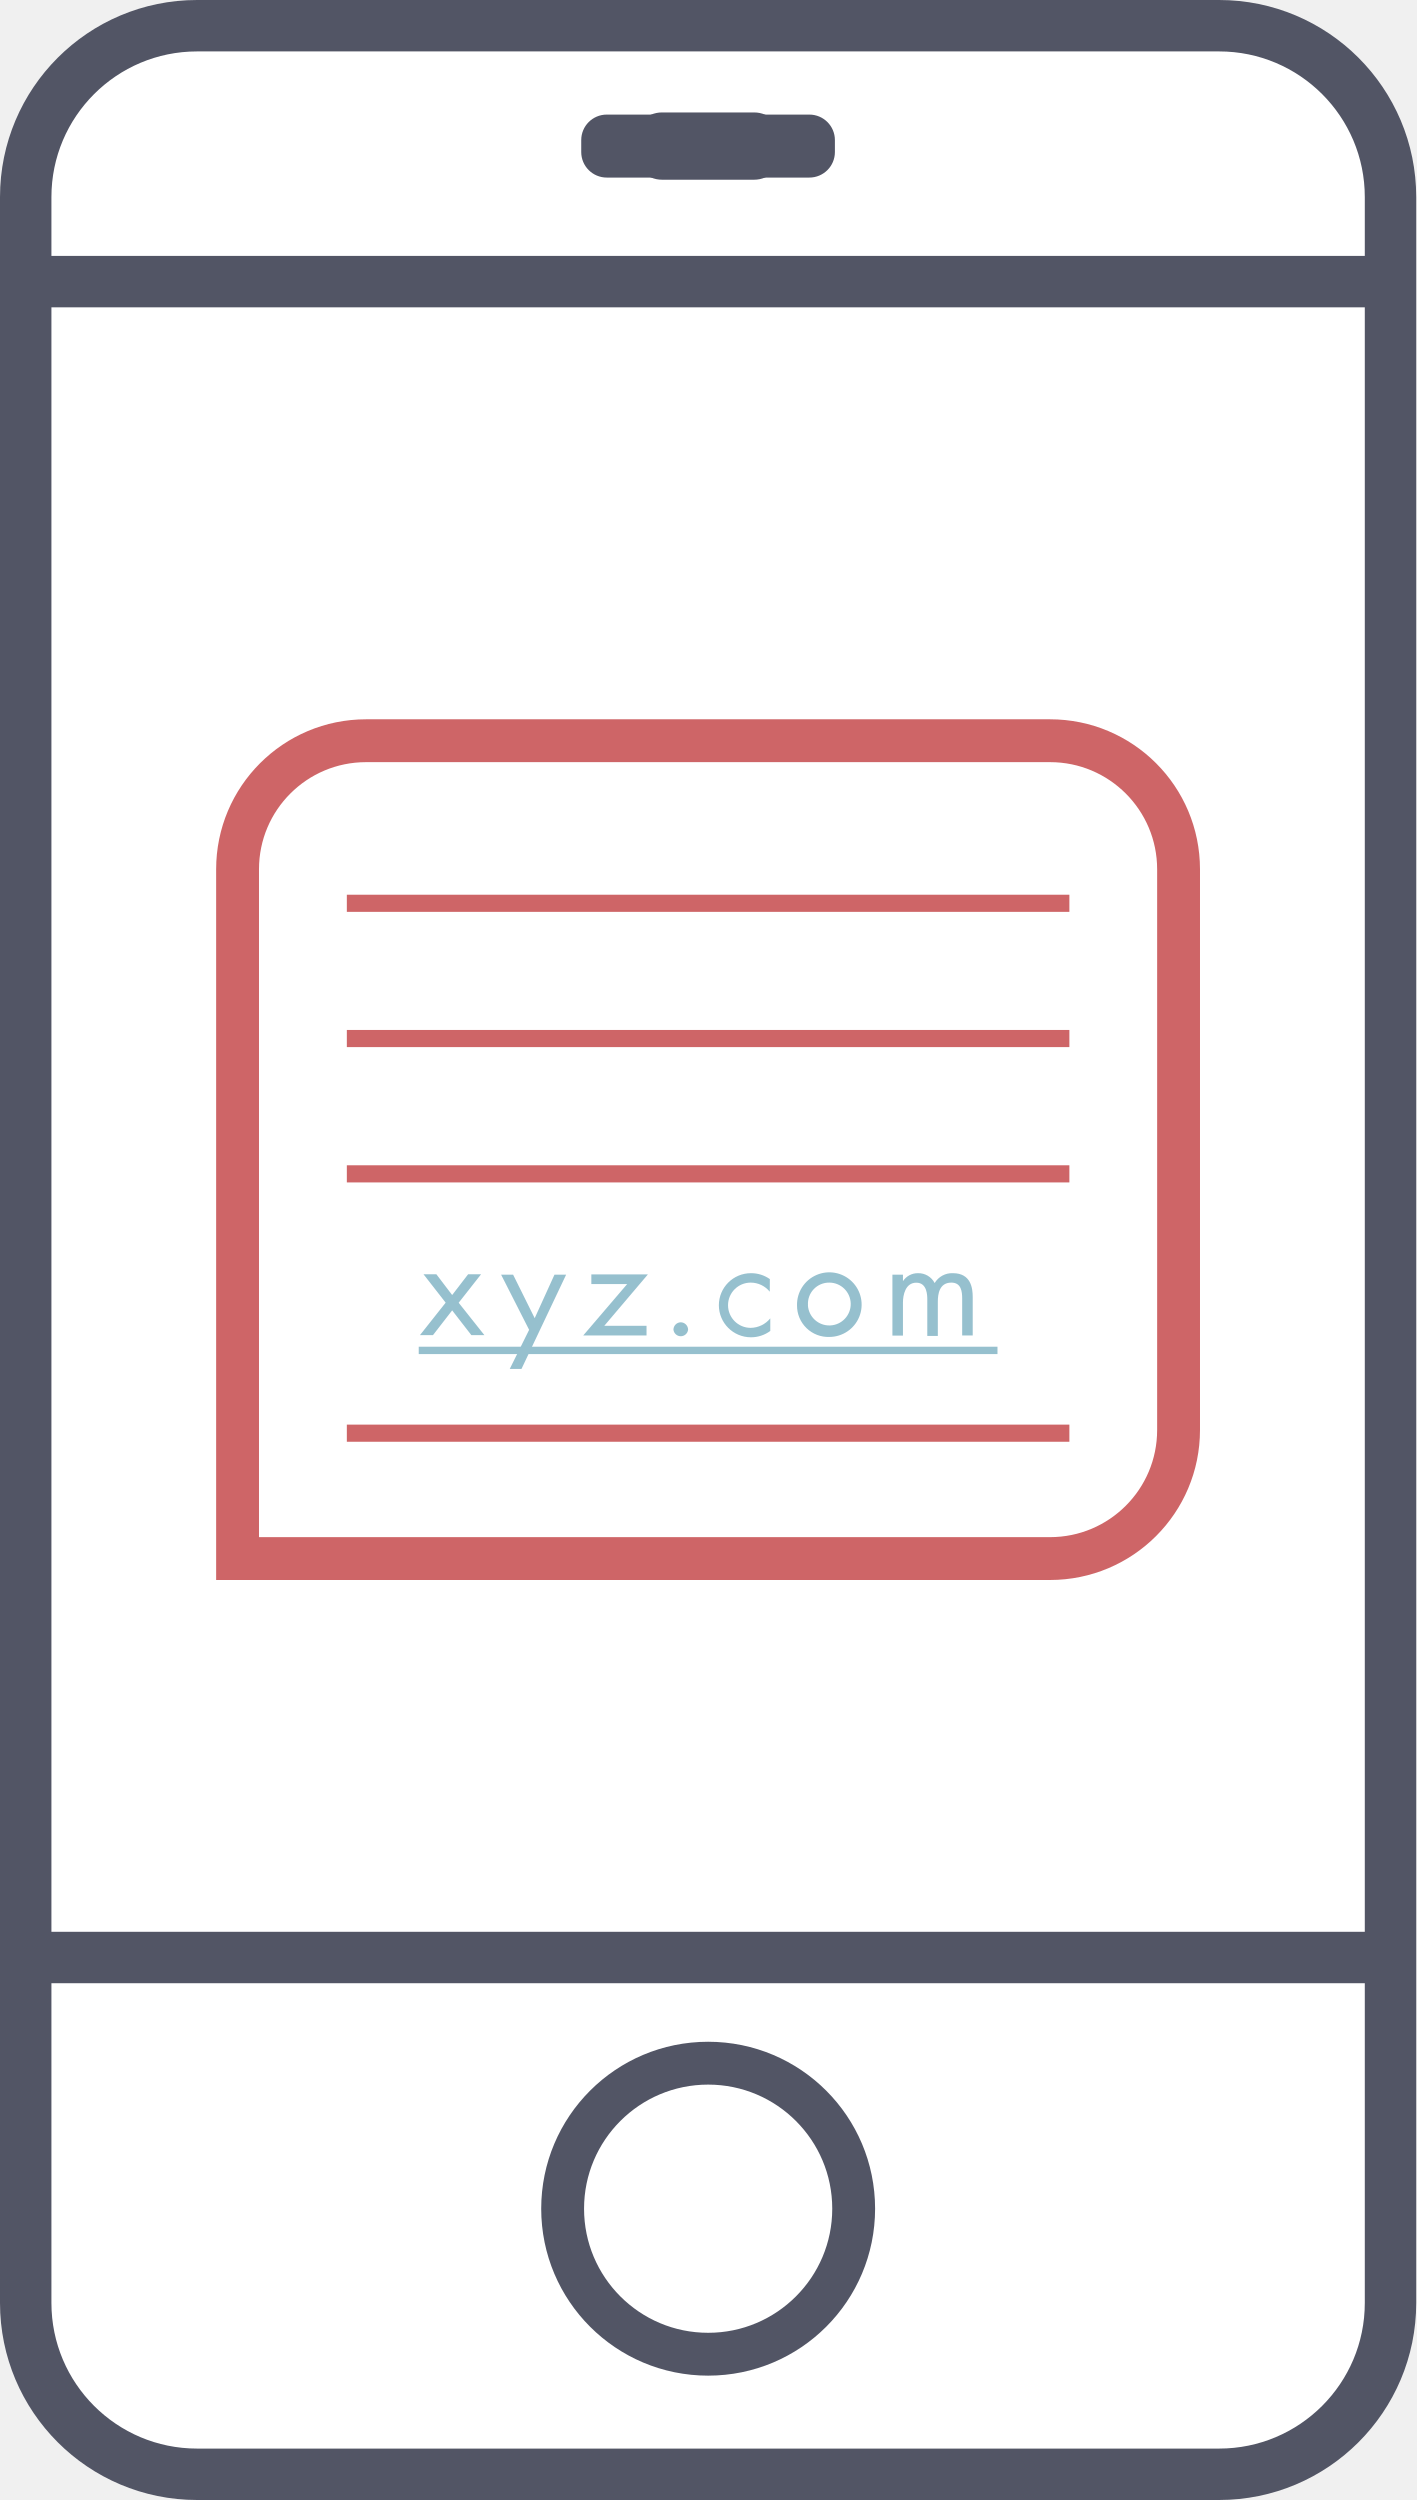
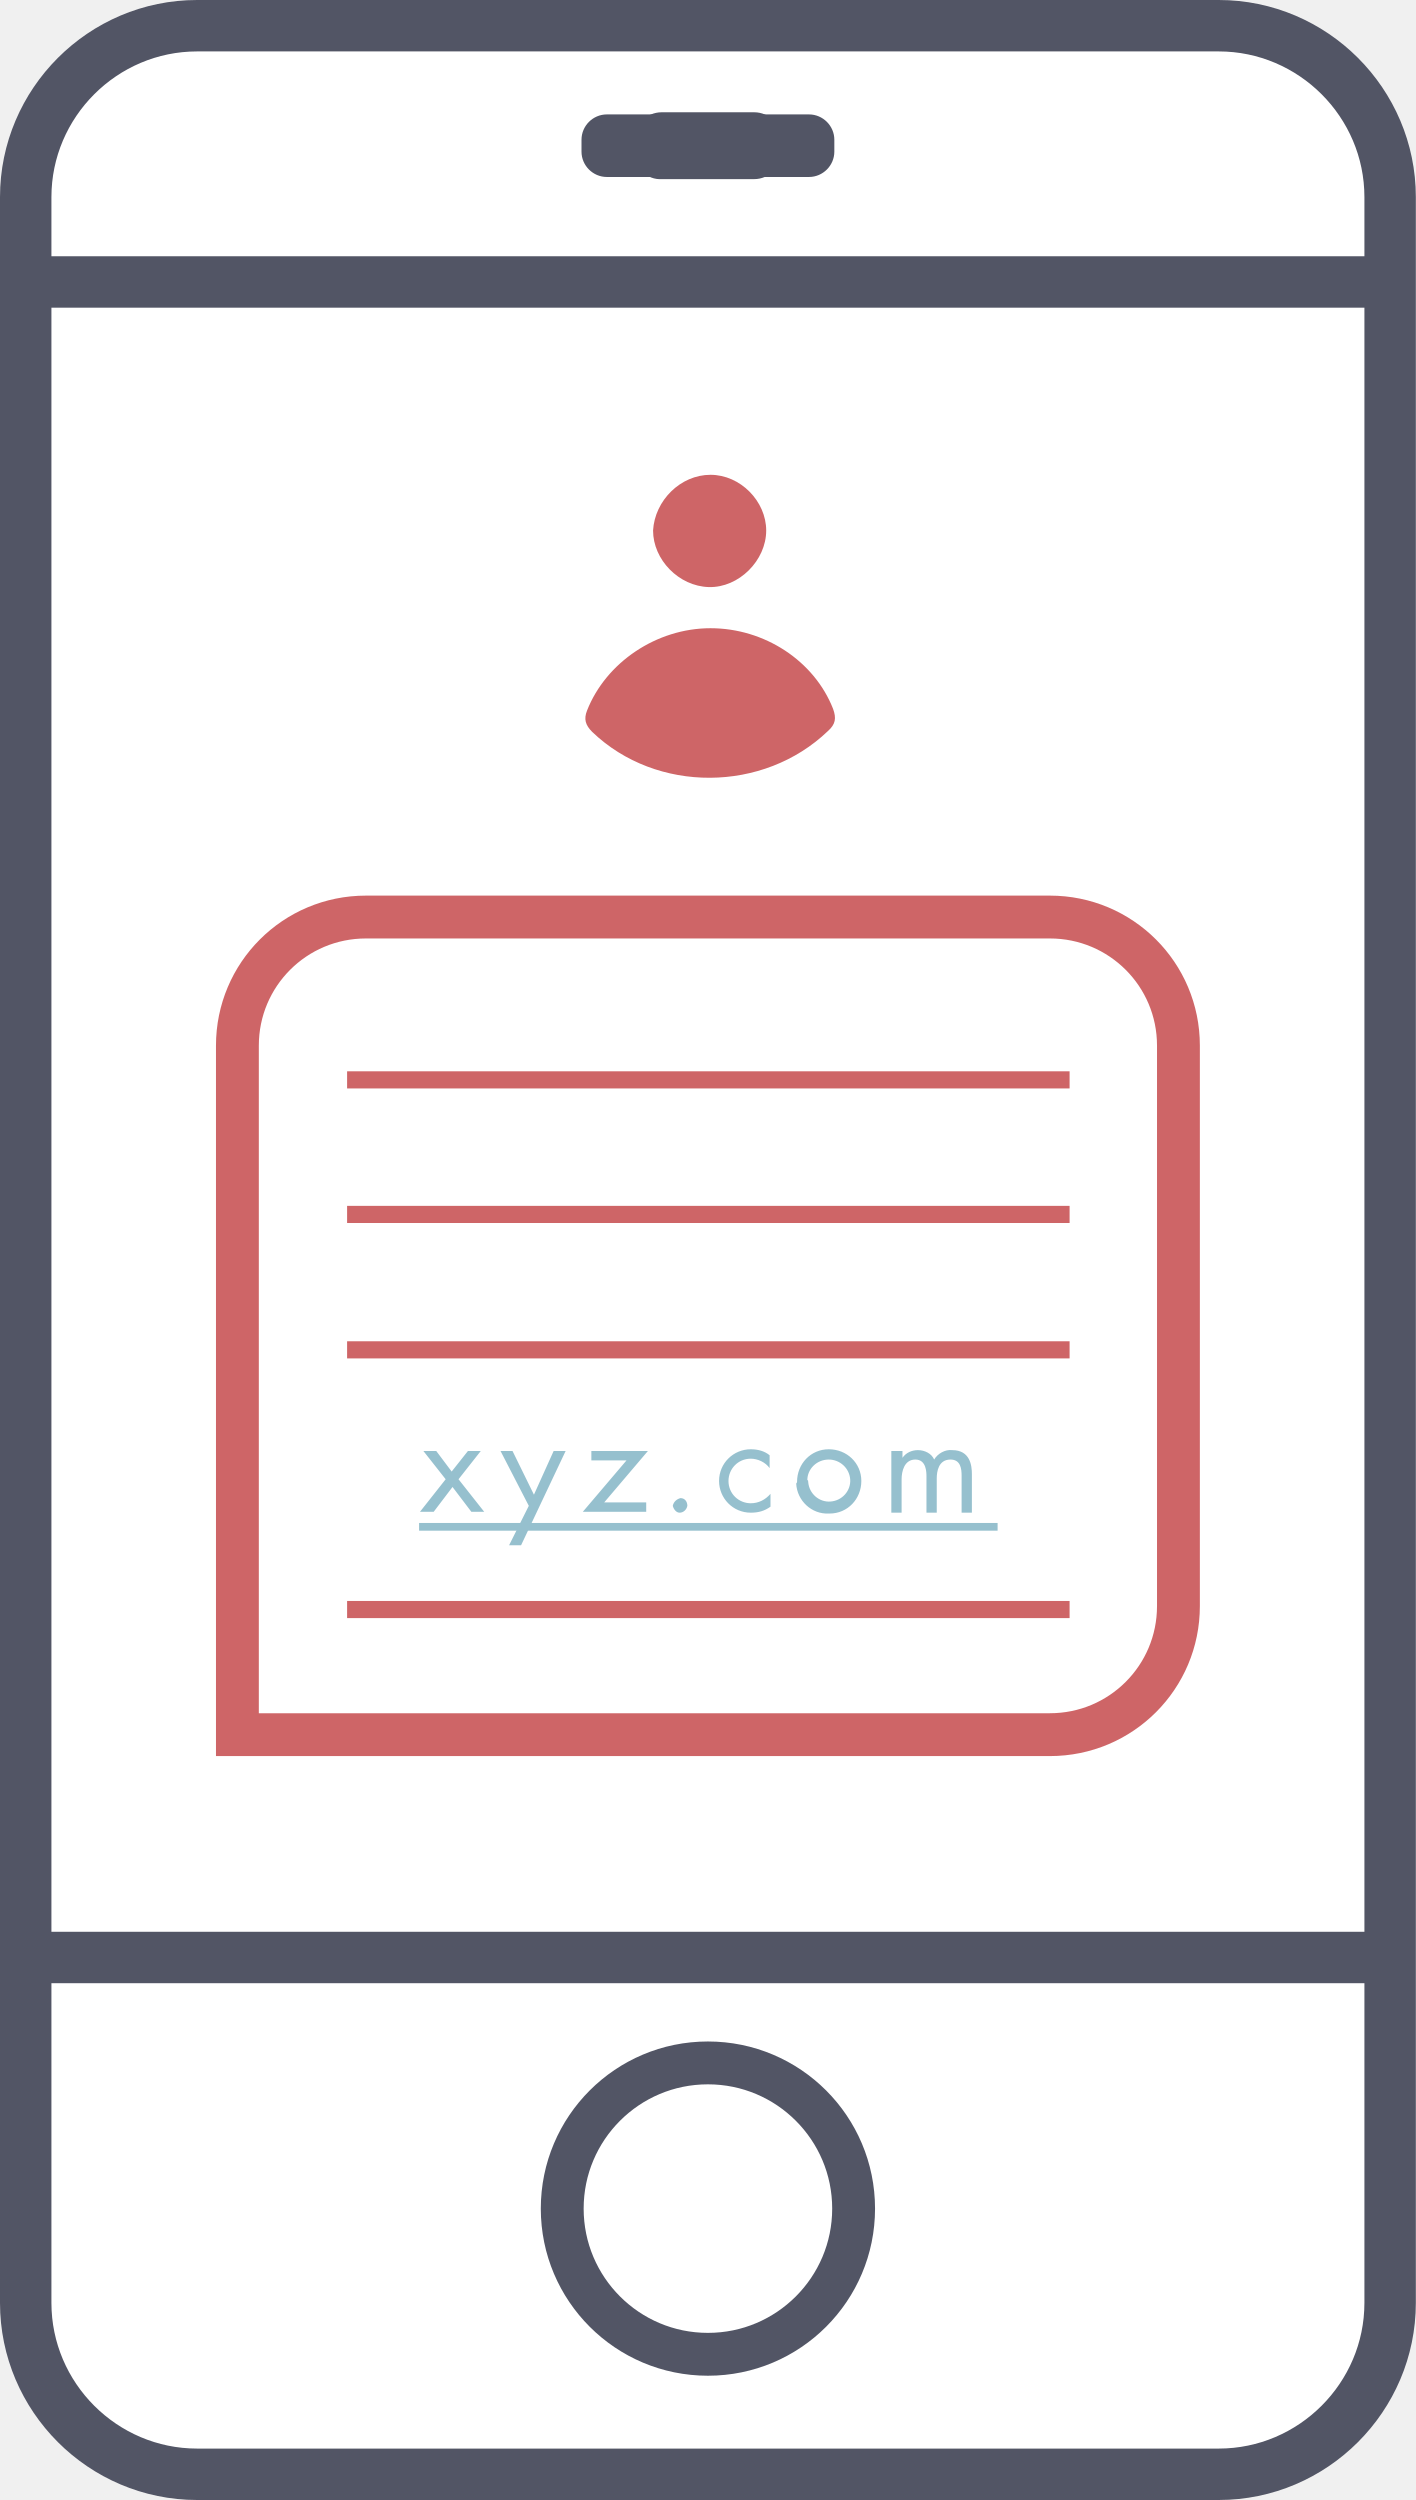
- <svg xmlns="http://www.w3.org/2000/svg" viewBox="0 0 165.25 291.71">
-   <defs>
-     <style>.cls-1,.cls-5,.cls-6{fill:#fff;}.cls-1,.cls-2,.cls-3,.cls-4,.cls-5{stroke:#525565;}.cls-1,.cls-2,.cls-3,.cls-4,.cls-5,.cls-6,.cls-7{stroke-miterlimit:10;}.cls-1,.cls-2{stroke-width:6px;}.cls-2,.cls-7{fill:none;}.cls-3,.cls-4{fill:#525565;}.cls-3{stroke-width:1.5px;}.cls-4,.cls-7{stroke-width:2px;}.cls-5,.cls-6{stroke-width:5px;}.cls-6,.cls-7{stroke:#ce6567;}.cls-8{fill:#96c0ce;}</style>
-   </defs>
-   <g id="Layer_2" data-name="Layer 2">
-     <g id="Layer_1-2" data-name="Layer 1">
-       <rect class="cls-1" x="3" y="3" width="159.25" height="285.71" rx="20" ry="20" />
-       <line class="cls-2" x1="162.25" y1="32.86" x2="3" y2="32.86" />
-       <line class="cls-2" x1="162.25" y1="228.41" x2="3" y2="228.41" />
-       <rect class="cls-3" x="68.57" y="14.12" width="28.1" height="5.85" rx="2.23" ry="2.23" />
-       <rect class="cls-4" x="75.01" y="14.12" width="15.22" height="5.85" rx="2.23" ry="2.23" />
-       <circle class="cls-5" cx="82.63" cy="257.72" r="16.98" />
-       <path class="cls-6" d="M42.72,86.43h79.8a15,15,0,0,1,15,15v65.43a15,15,0,0,1-15,15H27.72a0,0,0,0,1,0,0V101.43A15,15,0,0,1,42.72,86.43Z" />
-       <line class="cls-7" x1="40.47" y1="167.23" x2="124.78" y2="167.23" />
-       <line class="cls-7" x1="40.47" y1="136.97" x2="124.78" y2="136.97" />
-       <line class="cls-7" x1="40.47" y1="121.18" x2="124.78" y2="121.18" />
-       <line class="cls-7" x1="40.47" y1="105.4" x2="124.78" y2="105.4" />
-       <path class="cls-8" d="M52,152l-2.58-3.31h1.5l1.84,2.42,1.86-2.42h1.51l-2.61,3.32,3,3.78H55l-2.24-2.89-2.24,2.89H49Z" />
-       <path class="cls-8" d="M61.74,155.17l-3.27-6.44h1.4l2.52,5.08,2.31-5.08h1.36l-5.21,11H59.48Z" />
-       <path class="cls-8" d="M70.51,154.7h4.93v1.13H68.05l5.13-6H69v-1.13h6.6Z" />
-       <path class="cls-8" d="M79.44,154.29a.87.87,0,0,1,.85.86.86.86,0,0,1-1.71,0A.87.87,0,0,1,79.44,154.29Z" />
-       <path class="cls-8" d="M89.82,150.72a2.87,2.87,0,0,0-2.23-1.06,2.64,2.64,0,0,0,0,5.28,3,3,0,0,0,2.29-1.11v1.47a3.76,3.76,0,0,1-2.26.74,3.74,3.74,0,1,1,0-7.48,3.78,3.78,0,0,1,2.21.69Z" />
-       <path class="cls-8" d="M93,152.31A3.77,3.77,0,1,1,96.78,156,3.65,3.65,0,0,1,93,152.31Zm1.27,0a2.5,2.5,0,1,0,2.5-2.65A2.46,2.46,0,0,0,94.28,152.31Z" />
-       <path class="cls-8" d="M104.13,148.73h1.23v.76a2.06,2.06,0,0,1,1.76-.93,2.13,2.13,0,0,1,1.94,1.15,2.36,2.36,0,0,1,2.13-1.15c2.11,0,2.31,1.76,2.31,2.77v4.5h-1.23v-4.31c0-.8-.1-1.86-1.26-1.86-1.42,0-1.58,1.37-1.58,2.22v4H108.2v-4.21c0-.49,0-2-1.28-2s-1.56,1.45-1.56,2.31v3.86h-1.23Z" />
-       <path class="cls-8" d="M48.86,158v-.86h67.53V158Z" />
+ <svg xmlns="http://www.w3.org/2000/svg" id="Layer_1" viewBox="0 0 165.2 291.7">
+   <style>.st7{fill:#96c0ce}</style>
+   <g id="Layer_2_1_">
+     <g id="Layer_1-2">
+       <path d="M23 3h119.2c11 0 20 9 20 20v245.7c0 11-9 20-20 20H23c-11 0-20-9-20-20V23C3 12 12 3 23 3z" fill="#fff" stroke="#525565" stroke-width="6" stroke-miterlimit="10" />
+       <path d="M162.2 32.9H3m159.2 195.5H3" fill="none" stroke="#525565" stroke-width="6" stroke-miterlimit="10" />
+       <path d="M70.8 14.1h23.6c1.2 0 2.2 1 2.2 2.2v1.4c0 1.2-1 2.2-2.2 2.2H70.8c-1.2 0-2.2-1-2.2-2.2v-1.4c0-1.2 1-2.2 2.2-2.2z" fill="#525565" stroke="#525565" stroke-width="1.5" stroke-miterlimit="10" />
+       <path d="M77.2 14.1H88c1.2 0 2.2 1 2.2 2.2v1.4c0 1.2-1 2.2-2.2 2.2H77.2C76 20 75 19 75 17.7v-1.4c0-1.2 1-2.2 2.2-2.2z" fill="#525565" stroke="#525565" stroke-width="2" stroke-miterlimit="10" />
+       <circle cx="82.6" cy="257.7" r="17" fill="#fff" stroke="#525565" stroke-width="5" stroke-miterlimit="10" />
+       <path d="M42.7 107h79.8c8.3 0 15 6.7 15 15v65.4c0 8.3-6.7 15-15 15H27.7V122c0-8.3 6.7-15 15-15z" fill="#fff" stroke="#ce6567" stroke-width="5" stroke-miterlimit="10" />
+       <path d="M40.5 187.8h84.3m-84.3-30.3h84.3m-84.3-15.8h84.3M40.5 126h84.3" stroke="#ce6567" stroke-width="2" fill="none" stroke-miterlimit="10" />
+       <path class="st7" d="M52 172.6l-2.6-3.3h1.5l1.8 2.4 1.9-2.4h1.5l-2.6 3.3 3 3.8H55l-2.2-2.9-2.2 2.9H49l3-3.8zm9.7 3.1l-3.3-6.4h1.4l2.5 5.1 2.3-5.1H66l-5.2 11h-1.4l2.3-4.6zm8.8-.4h4.9v1.1H68l5.1-6H69v-1.1h6.6l-5.1 6zm8.9-.5c.5 0 .8.4.8.9-.1.5-.5.8-.9.8s-.7-.4-.8-.8c.1-.5.5-.8.9-.9zm10.4-3.5c-.5-.7-1.4-1.1-2.2-1.1-1.5 0-2.6 1.2-2.6 2.6 0 1.5 1.2 2.6 2.6 2.6.9 0 1.7-.4 2.3-1.1v1.5c-.7.5-1.4.7-2.3.7-2.1 0-3.7-1.7-3.7-3.7 0-2.1 1.7-3.7 3.7-3.7.8 0 1.6.2 2.2.7v1.5zm3.2 1.6c0-2.1 1.6-3.8 3.7-3.8s3.8 1.6 3.8 3.7-1.6 3.8-3.7 3.8h-.1c-2 .1-3.7-1.5-3.8-3.5.1-.1.1-.2.1-.2zm1.3 0c.1 1.4 1.3 2.4 2.6 2.3 1.4-.1 2.4-1.3 2.3-2.6-.1-1.3-1.2-2.3-2.5-2.3-1.4 0-2.5 1.1-2.5 2.4.1 0 .1.1.1.2zm9.8-3.6h1.2v.8c.4-.6 1.1-.9 1.8-.9.8 0 1.6.4 1.9 1.1.4-.7 1.3-1.2 2.1-1.1 2.1 0 2.3 1.8 2.3 2.8v4.5h-1.2v-4.3c0-.8-.1-1.9-1.3-1.9-1.4 0-1.6 1.4-1.6 2.2v4h-1.2v-4.2c0-.5 0-2-1.3-2s-1.6 1.4-1.6 2.3v3.9H104v-7.2z" />
+       <path class="st7" d="M48.9 178.6v-.9h67.5v.9H48.9z" />
    </g>
  </g>
+   <g id="XljwlL.tif">
+     <path d="M66.9 91.7V54.6h32.3v37.1H66.9zm16-18.4c-6.3 0-12.2 4-14.3 9.7-.4 1.1-.3 1.8.6 2.5 7.5 7.2 20.1 7.1 27.5-.1.9-.8 1-1.5.6-2.6-2.4-5.7-8.1-9.5-14.4-9.5zm0-17.9c-3.5 0-6.5 3-6.6 6.5-.1 3.4 2.9 6.5 6.5 6.6 3.5.1 6.7-3.1 6.7-6.6-.1-3.5-3.1-6.5-6.6-6.5z" fill="#fff" />
+     <path d="M82.9 73.3c6.3 0 12.1 3.8 14.3 9.4.4 1.1.3 1.8-.6 2.6-7.5 7.2-20 7.3-27.5.1-.8-.8-1-1.5-.6-2.5 2.2-5.6 8.1-9.6 14.4-9.6zm0-17.9c3.5 0 6.5 3.1 6.5 6.5 0 3.5-3.2 6.7-6.7 6.6-3.5-.1-6.5-3.2-6.5-6.6.2-3.5 3.2-6.5 6.7-6.5z" fill="#ce6567" />
+   </g>
</svg>
